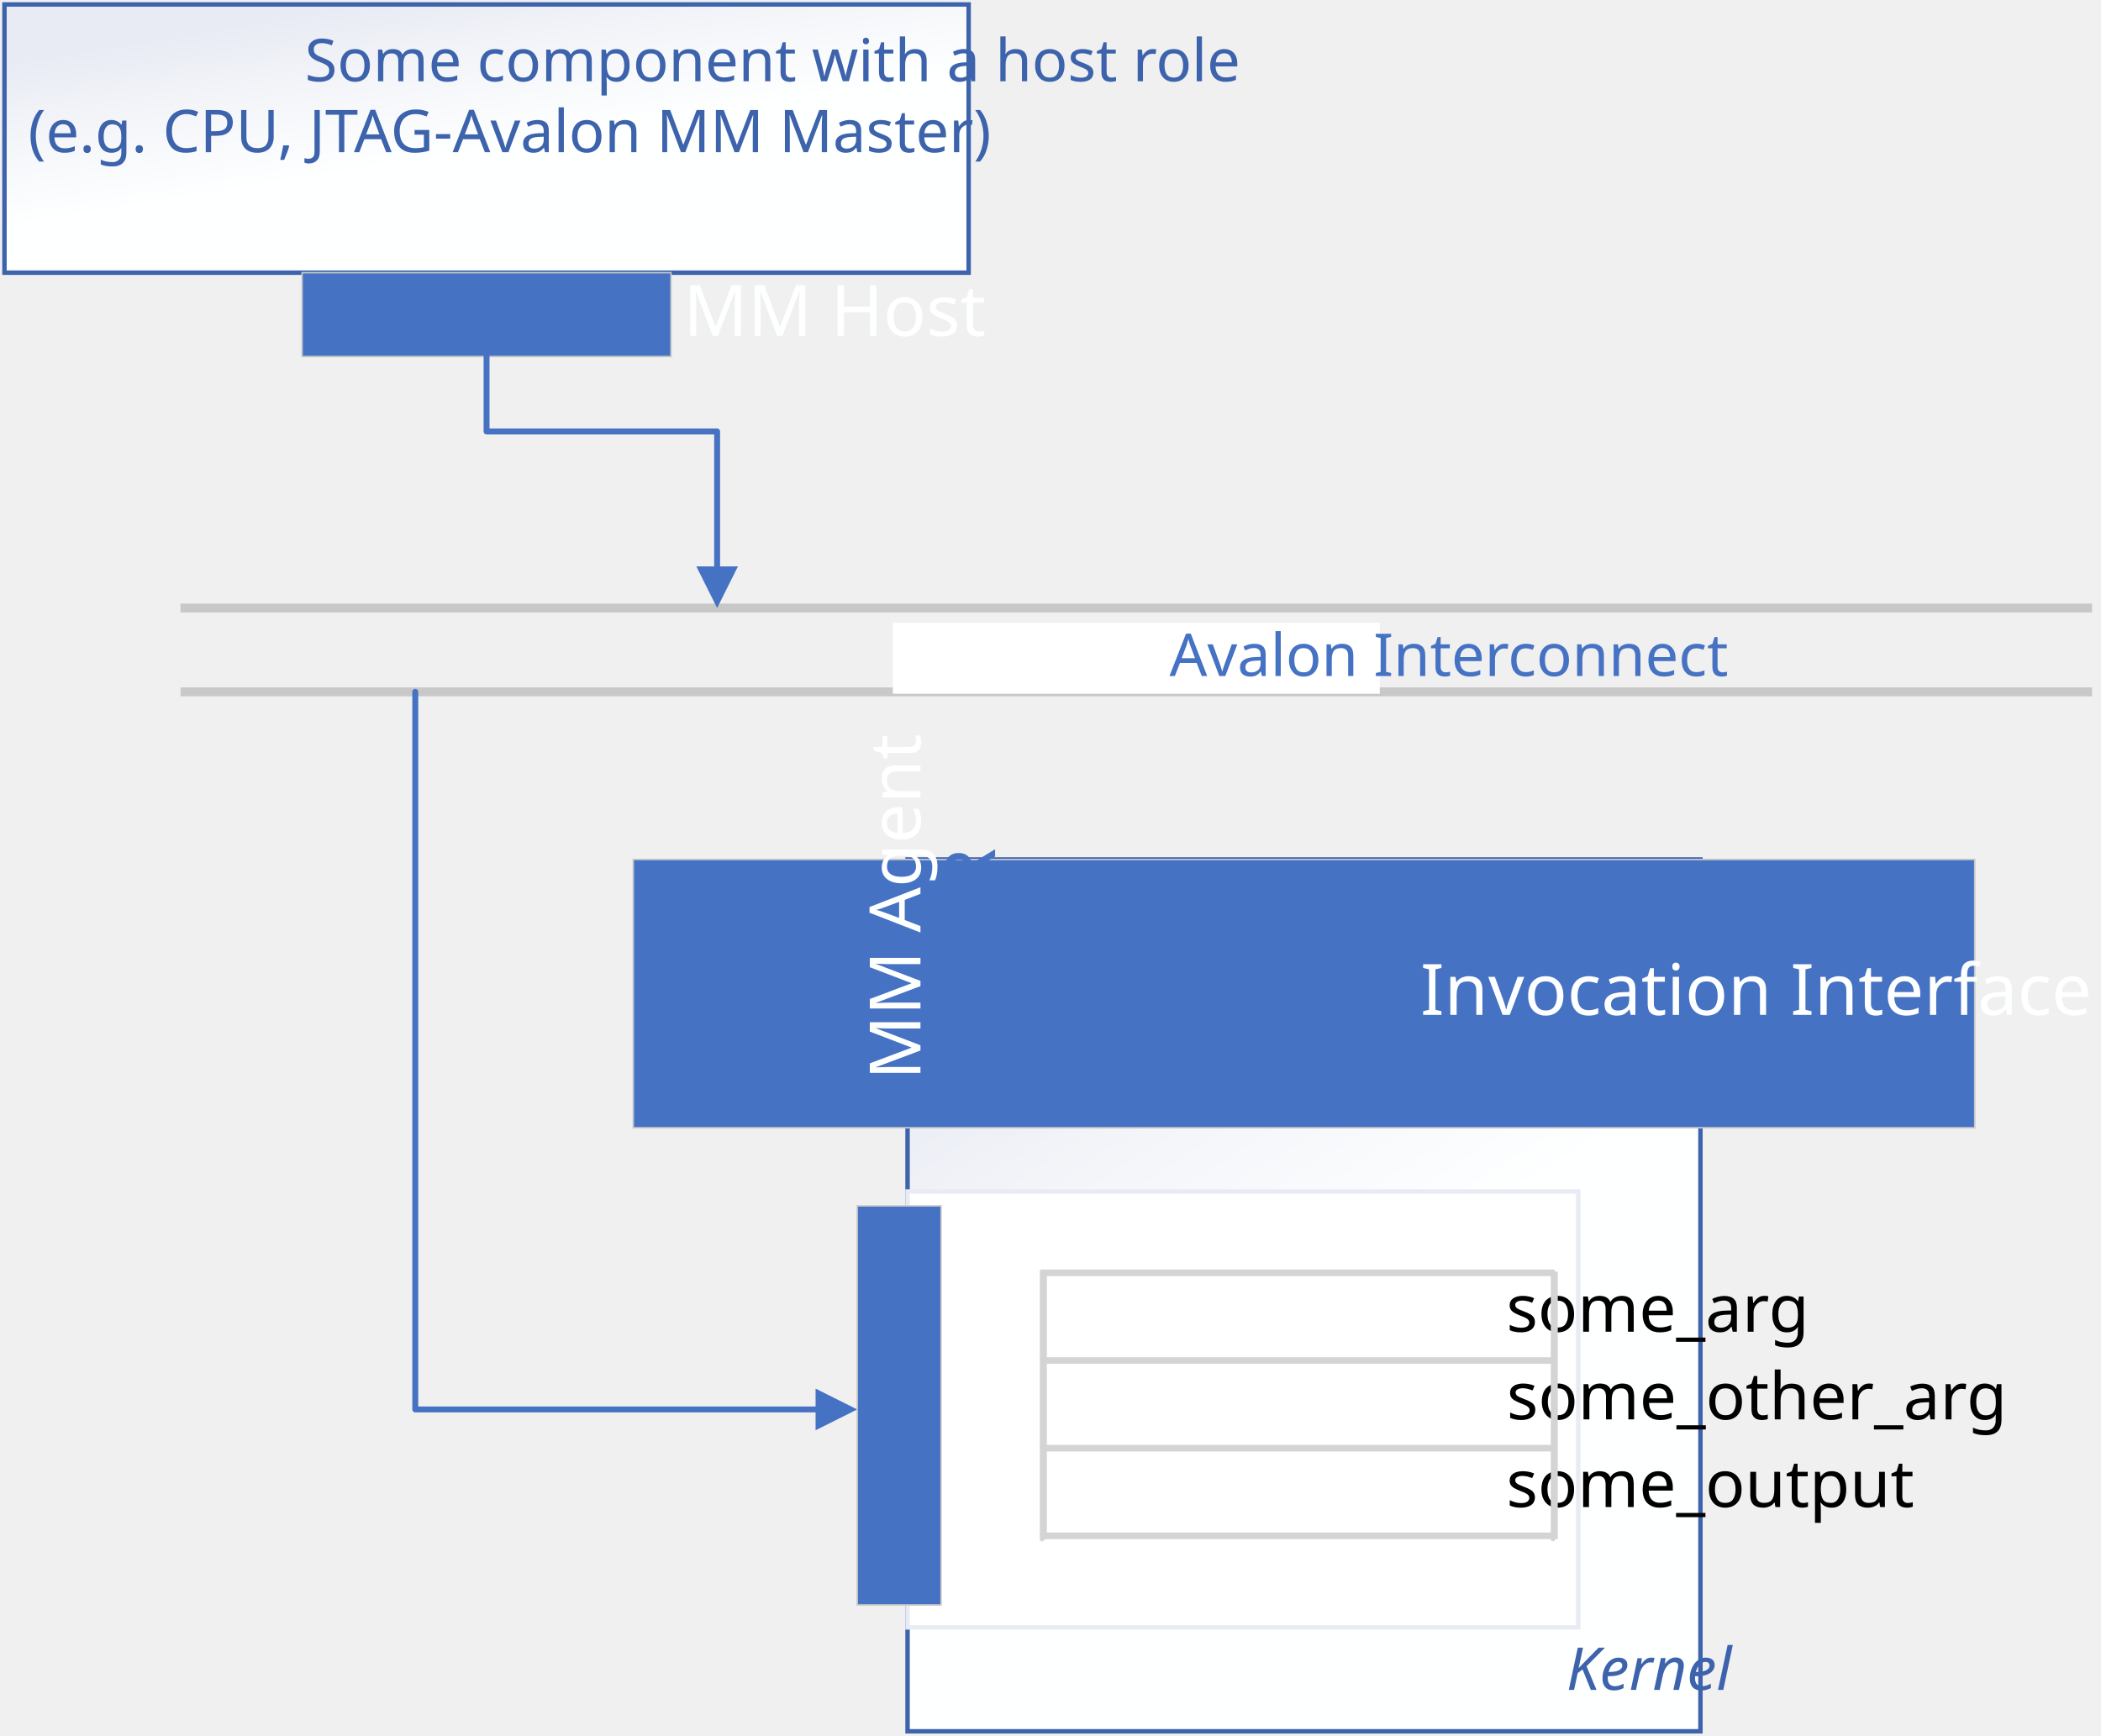
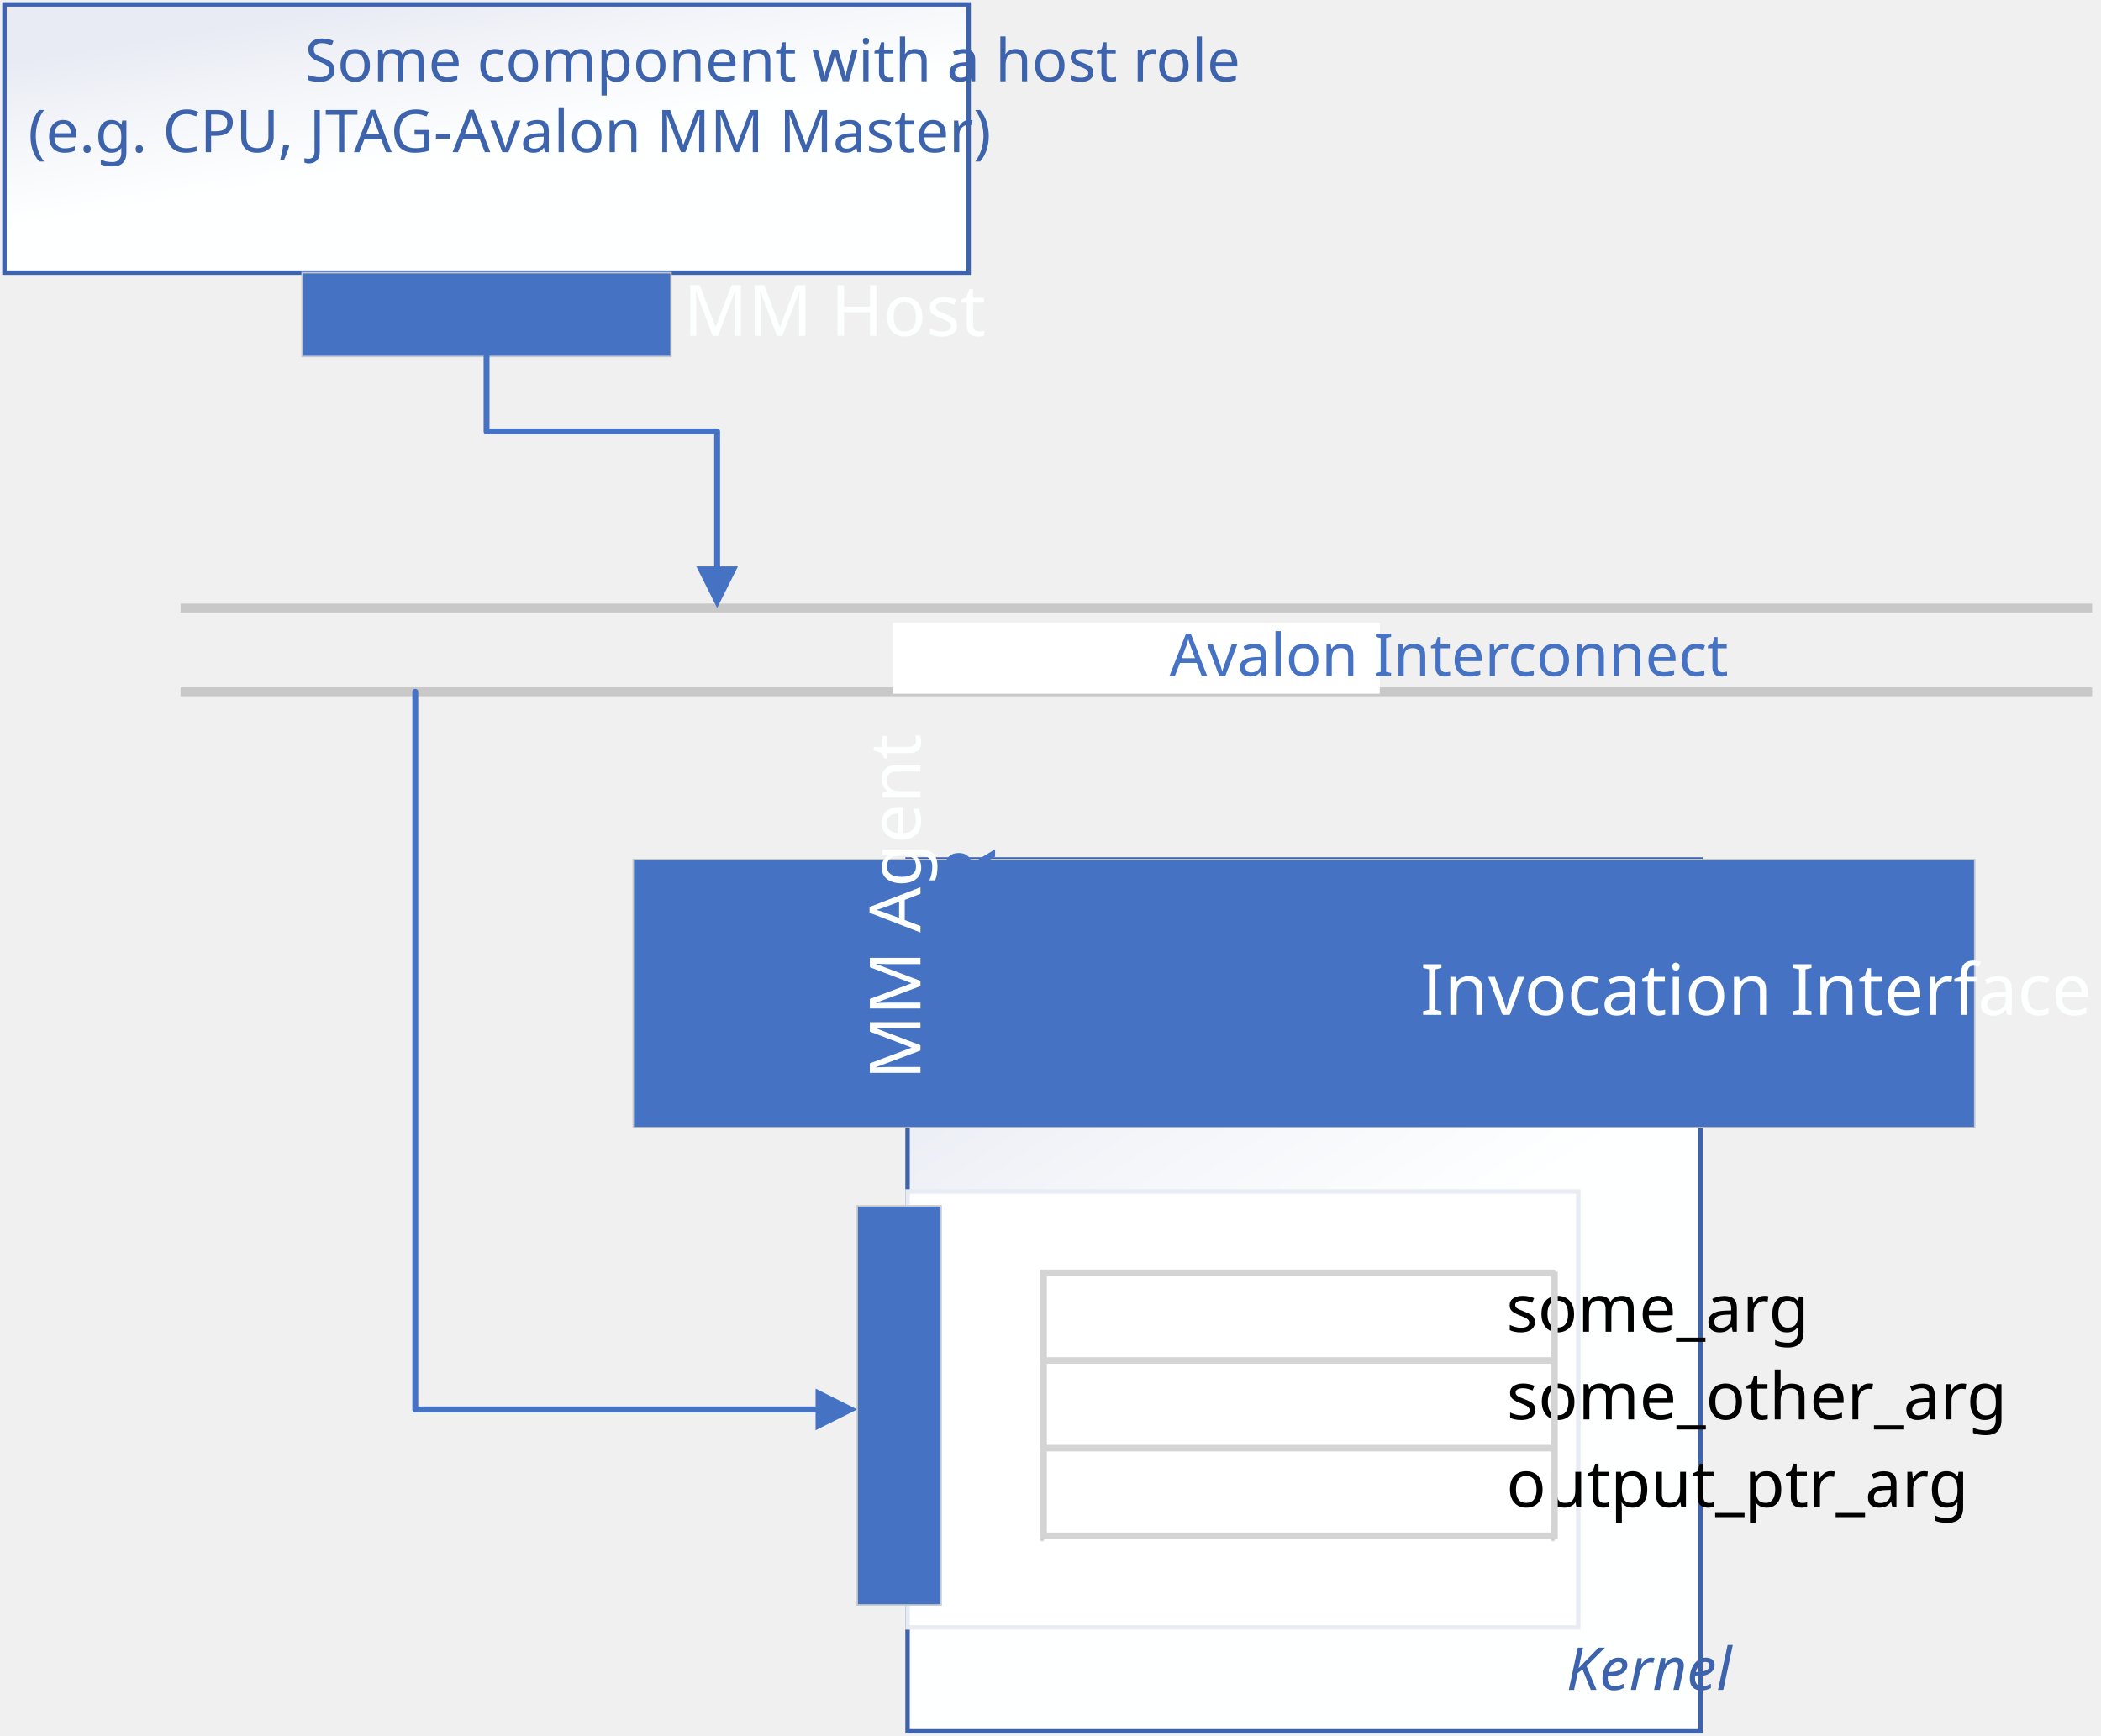
<svg xmlns="http://www.w3.org/2000/svg" xmlns:ns1="http://schemas.microsoft.com/visio/2003/SVGExtensions/" xmlns:xlink="http://www.w3.org/1999/xlink" width="4.933in" height="4.076in" viewBox="0 0 355.163 293.468" xml:space="preserve" color-interpolation-filters="sRGB" class="st18">
  <ns1:documentProperties ns1:langID="1033" ns1:metric="true" ns1:viewMarkup="false" />
  <style type="text/css">
	
		.st1 {fill:url(#grad0-4);stroke:#3c63ac;stroke-width:0.75}
		.st2 {fill:#3c63ac;font-family:Calibri;font-size:0.833em}
		.st3 {font-size:1em}
		.st4 {fill:#4672c4;stroke:#c7c8c8;stroke-width:0.25}
		.st5 {fill:#feffff;font-family:Calibri;font-size:1em}
		.st6 {stroke:#c8c8c8;stroke-linecap:butt;stroke-width:1.5}
		.st7 {fill:#ffffff;stroke:none;stroke-linecap:butt}
		.st8 {fill:#4672c4;font-family:Calibri;font-size:0.833em}
		.st9 {marker-end:url(#mrkr4-21);stroke:#4672c4;stroke-linecap:round;stroke-linejoin:round;stroke-width:1}
		.st10 {fill:#4672c4;fill-opacity:1;stroke:#4672c4;stroke-opacity:1;stroke-width:0.284}
		.st11 {fill:#3c63ac;font-family:Calibri;font-size:0.833em;font-style:italic}
		.st12 {fill:#ffffff;stroke:#e8ebf4;stroke-width:0.75}
		.st13 {fill:#4672c4;font-family:Calibri;font-size:1em}
		.st14 {stroke:none;stroke-linecap:round;stroke-linejoin:round;stroke-width:0.75}
		.st15 {fill:#000000;font-family:Calibri;font-size:0.926em}
		.st16 {stroke:#d4d4d4;stroke-linecap:round;stroke-linejoin:round;stroke-width:0.75}
		.st17 {fill:#d4d4d4;stroke:none;stroke-linecap:round;stroke-linejoin:round;stroke-width:0.75}
		.st18 {fill:none;fill-rule:evenodd;font-size:12px;overflow:visible;stroke-linecap:square;stroke-miterlimit:3}
	
	</style>
  <defs id="Patterns_And_Gradients">
    <linearGradient id="grad0-4" x1="0" y1="0" x2="1" y2="0" gradientTransform="rotate(60 0.5 0.5)">
      <stop offset="0" stop-color="#e8ebf4" stop-opacity="1" />
      <stop offset="0.24" stop-color="#f4f5f9" stop-opacity="1" />
      <stop offset="0.54" stop-color="#feffff" stop-opacity="1" />
    </linearGradient>
  </defs>
  <defs id="Markers">
    <g id="lend4">
      <path d="M 2 1 L 0 0 L 2 -1 L 2 1 " style="stroke:none" />
    </g>
    <marker id="mrkr4-21" class="st10" ns1:arrowType="4" ns1:arrowSize="2" ns1:setback="7.04" refX="-7.04" orient="auto" markerUnits="strokeWidth" overflow="visible">
      <use xlink:href="#lend4" transform="scale(-3.52,-3.52) " />
    </marker>
  </defs>
  <g ns1:mID="0" ns1:index="1" ns1:groupContext="foregroundPage">
    <ns1:userDefs>
      <ns1:ud ns1:nameU="LineBusCount" ns1:prompt="" ns1:val="VT0(3):26" />
    </ns1:userDefs>
    <ns1:pageProperties ns1:drawingScale="0.0393701" ns1:pageScale="0.0393701" ns1:drawingUnits="24" ns1:shadowOffsetX="8.50394" ns1:shadowOffsetY="-8.50394" />
    <ns1:layer ns1:name="Electrical" ns1:index="0" />
    <ns1:layer ns1:name="Connector" ns1:index="1" />
    <g id="shape1026-1" ns1:mID="1026" ns1:groupContext="shape" transform="translate(0.75,-247.364)">
      <ns1:userDefs>
        <ns1:ud ns1:nameU="visVersion" ns1:val="VT0(15):26" />
      </ns1:userDefs>
      <ns1:textBlock ns1:margins="rect(4,4,4,4)" ns1:tabSpace="42.5197" ns1:verticalAlign="0" />
      <ns1:textRect cx="81.496" cy="270.791" width="163" height="45.354" />
      <rect x="0" y="248.114" width="162.992" height="45.354" class="st1" />
      <text x="4" y="261.11" class="st2" ns1:langID="1033">
        <ns1:paragraph />
        <ns1:tabList />Some component with a host role <tspan x="4" dy="1.2em" class="st3">(e.g. CPU, JTAG</tspan>-Avalon MM Master)</text>
    </g>
    <g id="shape1027-7" ns1:mID="1027" ns1:groupContext="shape" transform="translate(51.065,-233.191)">
      <ns1:textBlock ns1:margins="rect(4,4,4,4)" ns1:tabSpace="42.5197" />
      <ns1:textRect cx="31.181" cy="286.382" width="62.37" height="14.173" />
      <rect x="0" y="279.295" width="62.362" height="14.173" class="st4" />
      <text x="8.31" y="289.98" class="st5" ns1:langID="1033">
        <ns1:paragraph ns1:horizAlign="1" />
        <ns1:tabList />MM Host</text>
    </g>
    <g id="shape1029-10" ns1:mID="1029" ns1:groupContext="shape" ns1:layerMember="0" transform="translate(30.5138,-176.498)">
      <ns1:custProps>
        <ns1:cp ns1:nameU="Label" ns1:lbl="Label" ns1:prompt="" ns1:type="0" ns1:format="@" ns1:sortKey="" ns1:invis="false" ns1:ask="false" ns1:langID="1033" ns1:cal="0" ns1:val="VT4()" />
        <ns1:cp ns1:nameU="Label" ns1:lbl="" ns1:prompt="" ns1:type="0" ns1:format="" ns1:sortKey="" ns1:invis="false" ns1:ask="false" ns1:langID="0" ns1:cal="0" ns1:val="VT4(Avalon Interconnect)" />
      </ns1:custProps>
      <ns1:userDefs>
        <ns1:ud ns1:nameU="visDescription" ns1:val="VT4(4-channel bus elbow. Adjust height handle to control line spacing.)" />
        <ns1:ud ns1:nameU="visVersion" ns1:val="VT0(15):26" />
        <ns1:ud ns1:nameU="YSpacing" ns1:val="VT0(0.098425196850394):24" />
        <ns1:ud ns1:nameU="Label" ns1:prompt="" ns1:val="VT4()" />
        <ns1:ud ns1:nameU="SolSH" ns1:prompt="" ns1:val="VT4({2EE3C7D2-E26E-4B72-9E9C-5170DDBF261A})" />
        <ns1:ud ns1:nameU="YSpacing" ns1:prompt="" ns1:val="VT0(0.19685039):1" />
        <ns1:ud ns1:nameU="Label" ns1:prompt="" ns1:val="VT4(W2)" />
      </ns1:userDefs>
      <ns1:textBlock ns1:margins="rect(1,1,1,1)" ns1:tabSpace="42.5197" ns1:verticalAlign="0" />
      <ns1:textRect cx="161.575" cy="287.799" width="86.59" height="14.004" />
      <path d="M0 293.47 L323.15 293.47" class="st6" />
      <path d="M0 279.3 L323.15 279.3" class="st6" />
      <rect ns1:rectContext="textBkgnd" x="120.412" y="281.797" width="82.325" height="12" class="st7" />
      <text x="120.41" y="290.8" class="st8" ns1:langID="4105">
        <ns1:paragraph ns1:horizAlign="1" />
        <ns1:tabList />Avalon Interconnect</text>
    </g>
    <g id="shape1030-16" ns1:mID="1030" ns1:groupContext="shape" ns1:layerMember="1" transform="translate(82.2461,-233.191)">
      <path d="M0 293.47 L0 306.14 L38.98 306.14 L38.98 328.95" class="st9" />
    </g>
    <g id="shape1031-22" ns1:mID="1031" ns1:groupContext="shape" ns1:layerMember="1" transform="translate(70.1988,-176.498)">
      <path d="M0 293.47 L0 414.8 L67.67 414.8" class="st9" />
    </g>
    <g id="group1033-27" transform="translate(107.049,-0.75)" ns1:mID="1033" ns1:groupContext="group">
      <g id="shape1000-28" ns1:mID="1000" ns1:groupContext="shape" transform="translate(46.3667,0)">
        <ns1:userDefs>
          <ns1:ud ns1:nameU="visVersion" ns1:val="VT0(15):26" />
        </ns1:userDefs>
        <ns1:textBlock ns1:margins="rect(4,4,4,4)" ns1:tabSpace="42.5197" ns1:verticalAlign="2" />
        <ns1:textRect cx="67.019" cy="219.768" width="134.04" height="147.402" />
        <rect x="0" y="146.067" width="134.038" height="147.402" class="st1" />
        <text x="54.21" y="286.47" class="st11" ns1:langID="1033">
          <ns1:paragraph ns1:horizAlign="1" />
          <ns1:tabList />Kernel</text>
      </g>
      <g id="shape1005-32" ns1:mID="1005" ns1:groupContext="shape" transform="translate(0,-102.047)">
        <ns1:textBlock ns1:margins="rect(4,4,4,4)" ns1:tabSpace="42.5197" />
        <ns1:textRect cx="113.386" cy="270.791" width="226.78" height="45.354" />
        <rect x="0" y="248.114" width="226.772" height="45.354" class="st4" />
        <text x="64.4" y="274.39" class="st5" ns1:langID="4105">
          <ns1:paragraph ns1:horizAlign="1" />
          <ns1:tabList />Invocation Interface</text>
      </g>
      <g id="group1032-35" transform="translate(37.8628,-17.5673)" ns1:mID="1032" ns1:groupContext="group">
        <g id="shape1006-36" ns1:mID="1006" ns1:groupContext="shape" transform="translate(-171.579,293.468) rotate(-90)">
          <ns1:textBlock ns1:margins="rect(4,4,4,4)" ns1:tabSpace="42.5197" ns1:verticalAlign="0" />
          <ns1:textRect cx="36.85" cy="236.776" width="73.71" height="113.386" />
          <rect x="0" y="180.083" width="73.701" height="113.386" class="st12" />
          <text x="28.99" y="194.88" class="st13" ns1:langID="1033">
            <ns1:paragraph ns1:horizAlign="1" />
            <ns1:tabList />CSR</text>
        </g>
        <g id="shape1007-39" ns1:mID="1007" ns1:groupContext="shape" transform="translate(-279.295,289.674) rotate(-90)">
          <ns1:textBlock ns1:margins="rect(4,4,4,4)" ns1:tabSpace="42.5197" />
          <ns1:textRect cx="33.736" cy="286.382" width="67.48" height="14.173" />
          <rect x="0" y="279.295" width="67.473" height="14.173" class="st4" />
          <text x="7.68" y="289.98" class="st5" ns1:langID="1033">
            <ns1:paragraph ns1:horizAlign="1" />
            <ns1:tabList />MM Agent</text>
        </g>
        <g id="shape1010-42" ns1:mID="1010" ns1:groupContext="shape" transform="translate(34.5979,-46.6531)">
          <ns1:textBlock ns1:margins="rect(0,0,0,0)" ns1:tabSpace="42.5197" />
          <ns1:textRect cx="41.905" cy="286.796" width="83.82" height="13.344" />
          <path d="M83.81 280.12 L0 280.12 L0 293.47 L83.81 293.47 L83.81 280.12" class="st14" />
          <text x="0" y="290.13" class="st15" ns1:langID="4105">
            <ns1:paragraph />
            <ns1:tabList />some_arg</text>
        </g>
        <g id="shape1011-46" ns1:mID="1011" ns1:groupContext="shape" transform="translate(34.6626,-31.8305)">
          <ns1:textBlock ns1:margins="rect(0,0,0,0)" ns1:tabSpace="42.5197" />
          <ns1:textRect cx="41.905" cy="286.796" width="83.82" height="13.344" />
          <path d="M83.81 280.12 L0 280.12 L0 293.47 L83.81 293.47 L83.81 280.12" class="st14" />
          <text x="0" y="290.13" class="st15" ns1:langID="4105">
            <ns1:paragraph />
            <ns1:tabList />some_other_arg</text>
        </g>
        <g id="shape1012-50" ns1:mID="1012" ns1:groupContext="shape" transform="translate(34.5979,-17.0079)">
          <ns1:textBlock ns1:margins="rect(0,0,0,0)" ns1:tabSpace="42.5197" />
          <ns1:textRect cx="41.905" cy="286.796" width="83.82" height="13.344" />
          <path d="M83.81 280.12 L0 280.12 L0 293.47 L83.81 293.47 L83.81 280.12" class="st14" />
          <text x="0" y="290.13" class="st15" ns1:langID="4105">
            <ns1:paragraph />
-             <ns1:tabList />some_output</text>
+             <ns1:tabList />output_ptr_arg</text>
        </g>
        <g id="shape1013-54" ns1:mID="1013" ns1:groupContext="shape" transform="translate(31.2459,-60.135)">
          <path d="M0 293.47 L86.37 293.47" class="st16" />
        </g>
        <g id="shape1014-57" ns1:mID="1014" ns1:groupContext="shape" transform="translate(31.2459,-59.3939)">
          <path d="M86.37 292.73 L0 292.73 L0 293.47 L86.37 293.47 L86.37 292.73 Z" class="st17" />
        </g>
        <g id="shape1015-59" ns1:mID="1015" ns1:groupContext="shape" transform="translate(31.2459,-45.3124)">
          <path d="M0 293.47 L86.37 293.47" class="st16" />
        </g>
        <g id="shape1016-62" ns1:mID="1016" ns1:groupContext="shape" transform="translate(31.2459,-44.5712)">
          <path d="M86.37 292.73 L0 292.73 L0 293.47 L86.37 293.47 L86.37 292.73 Z" class="st17" />
        </g>
        <g id="shape1017-64" ns1:mID="1017" ns1:groupContext="shape" transform="translate(31.2459,-30.4897)">
          <path d="M0 293.47 L86.37 293.47" class="st16" />
        </g>
        <g id="shape1018-67" ns1:mID="1018" ns1:groupContext="shape" transform="translate(31.2459,-29.7486)">
          <path d="M86.37 292.73 L0 292.73 L0 293.47 L86.37 293.47 L86.37 292.73 Z" class="st17" />
        </g>
        <g id="shape1019-69" ns1:mID="1019" ns1:groupContext="shape" transform="translate(31.2459,-15.6671)">
          <path d="M0 293.47 L86.37 293.47" class="st16" />
        </g>
        <g id="shape1020-72" ns1:mID="1020" ns1:groupContext="shape" transform="translate(31.2459,-14.926)">
          <path d="M86.37 292.73 L0 292.73 L0 293.47 L86.37 293.47 L86.37 292.73 Z" class="st17" />
        </g>
        <g id="shape1021-74" ns1:mID="1021" ns1:groupContext="shape" transform="translate(31.2459,-14.926)">
          <path d="M0 248.26 L0 293.47" class="st16" />
        </g>
        <g id="shape1022-77" ns1:mID="1022" ns1:groupContext="shape" transform="translate(31.2459,-14.926)">
          <path d="M0.81 248.26 L0 248.26 L0 293.47 L0.81 293.47 L0.81 248.26 Z" class="st17" />
        </g>
        <g id="shape1023-79" ns1:mID="1023" ns1:groupContext="shape" transform="translate(117.614,-14.926)">
          <path d="M0 248.26 L0 293.47" class="st16" />
        </g>
        <g id="shape1024-82" ns1:mID="1024" ns1:groupContext="shape" transform="translate(117.614,-14.926)">
          <path d="M0.81 248.26 L0 248.26 L0 293.47 L0.81 293.47 L0.81 248.26 Z" class="st17" />
        </g>
      </g>
    </g>
  </g>
</svg>
